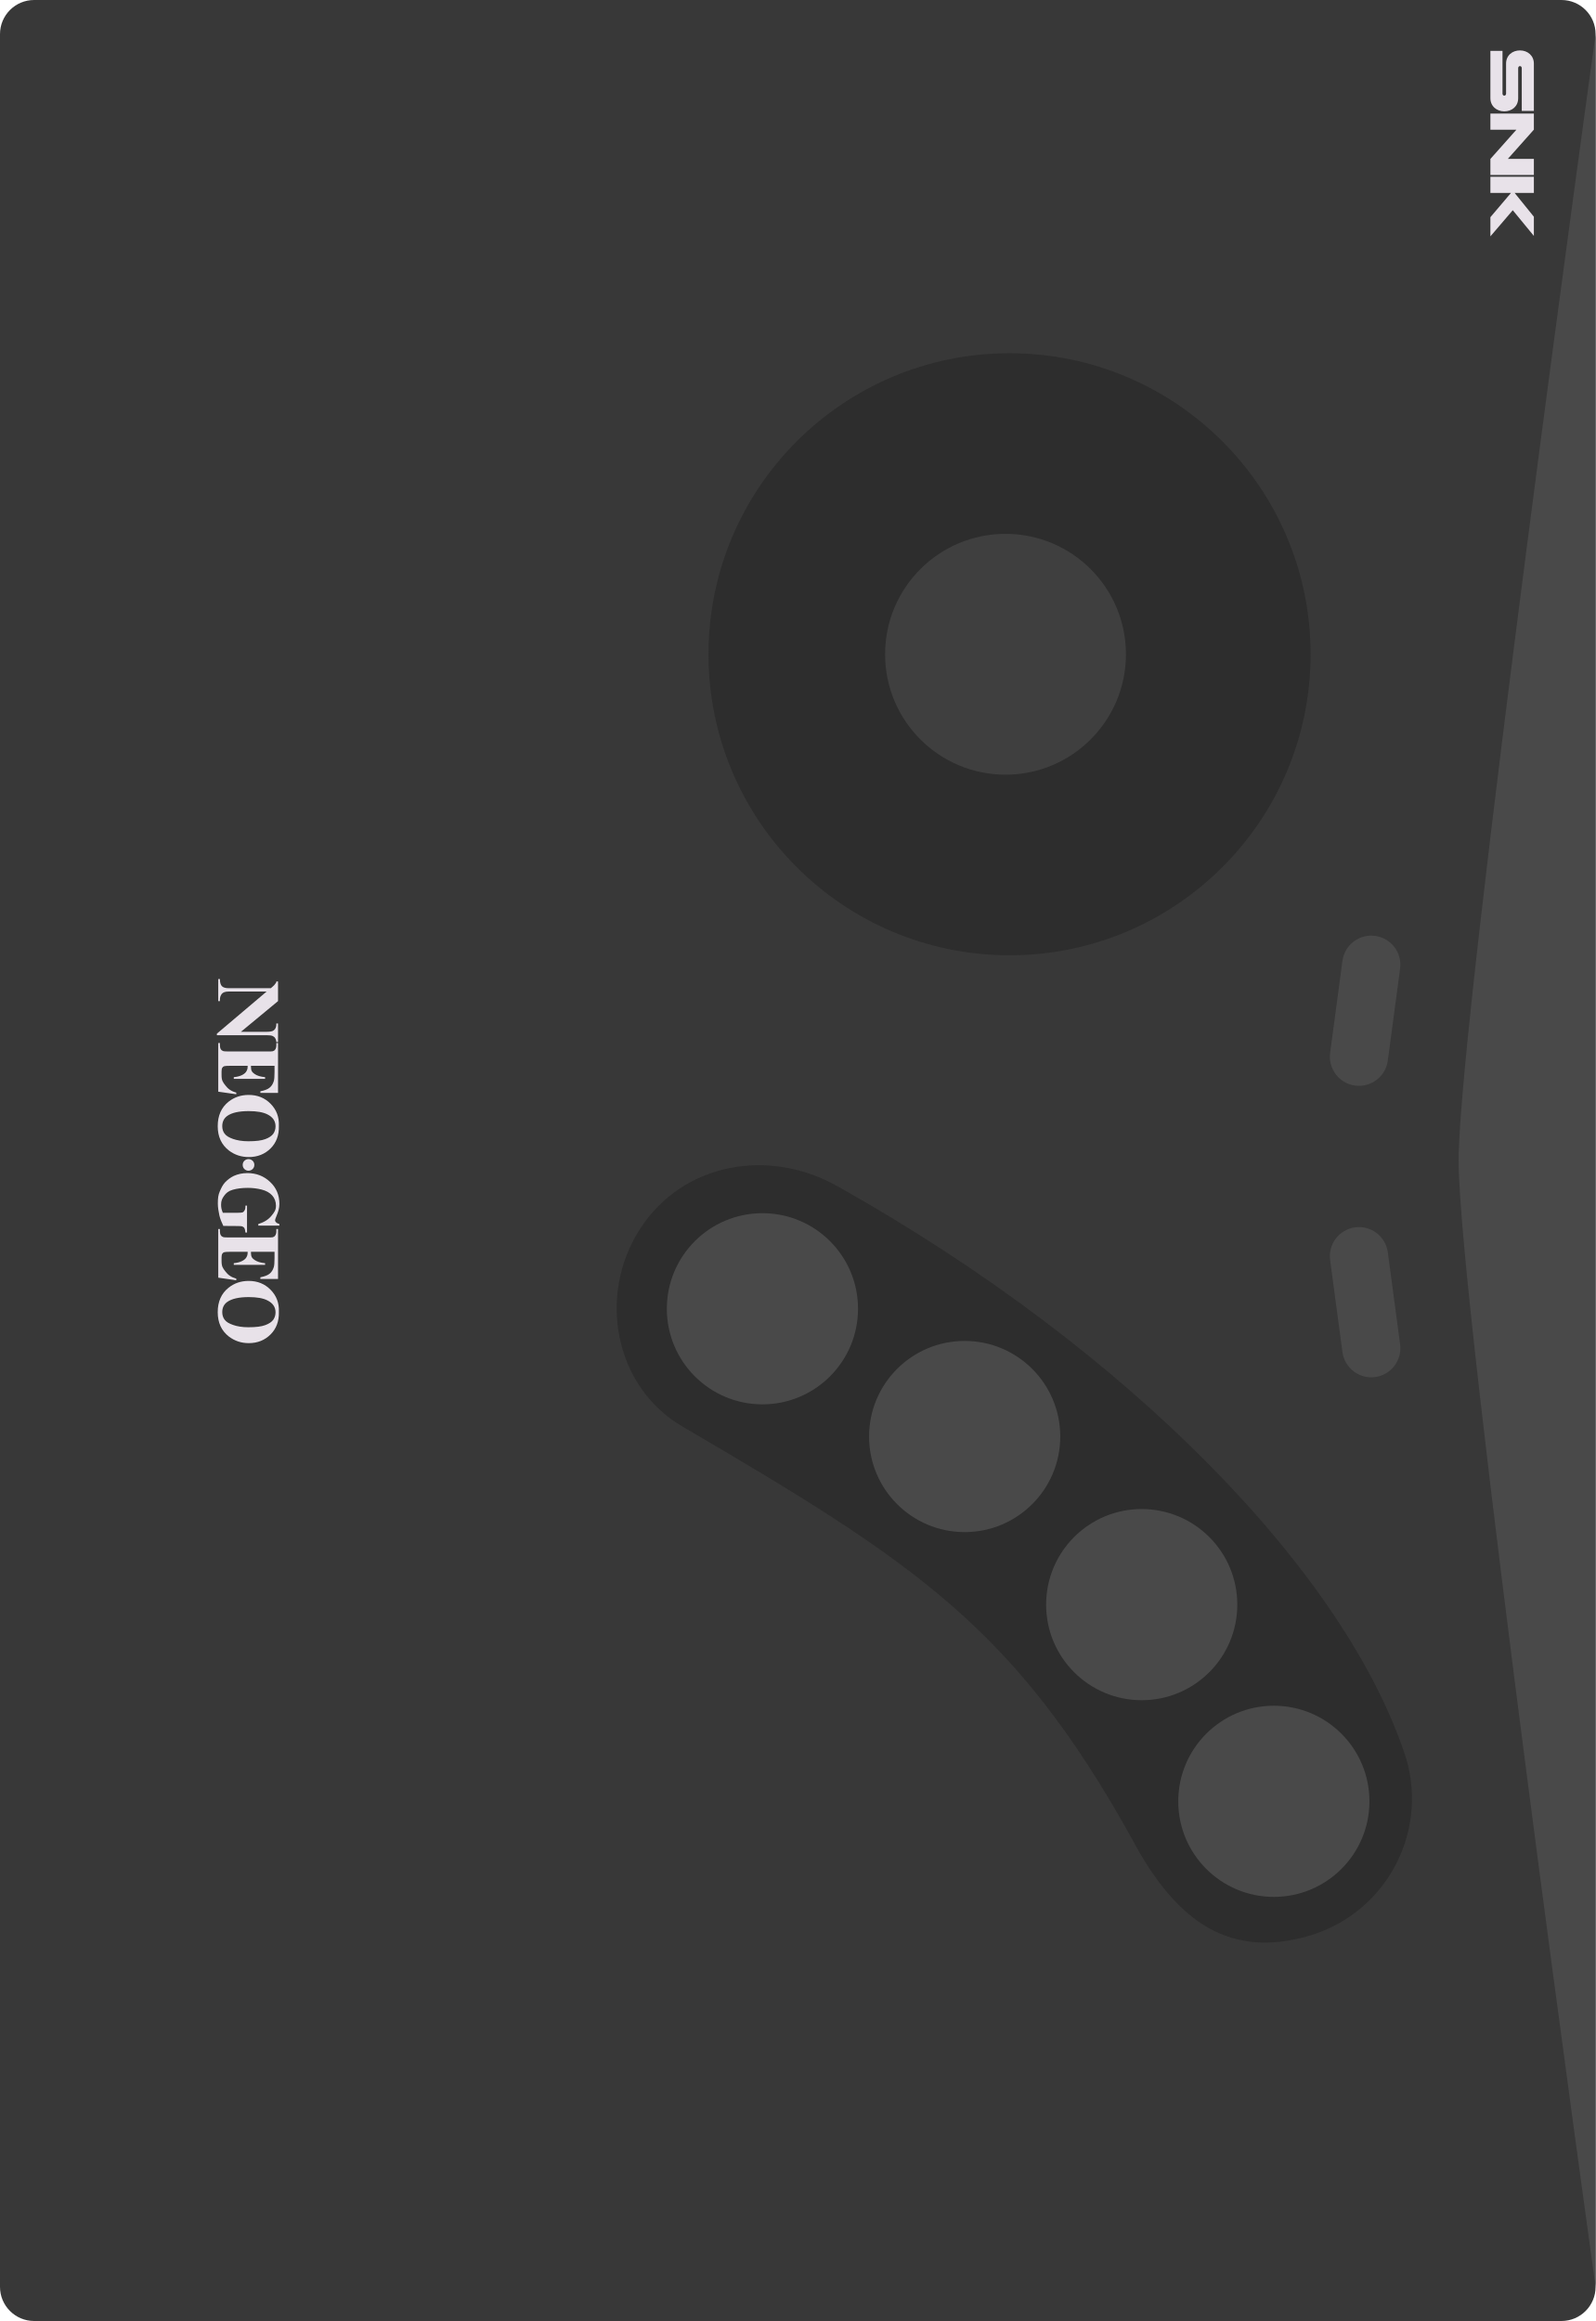
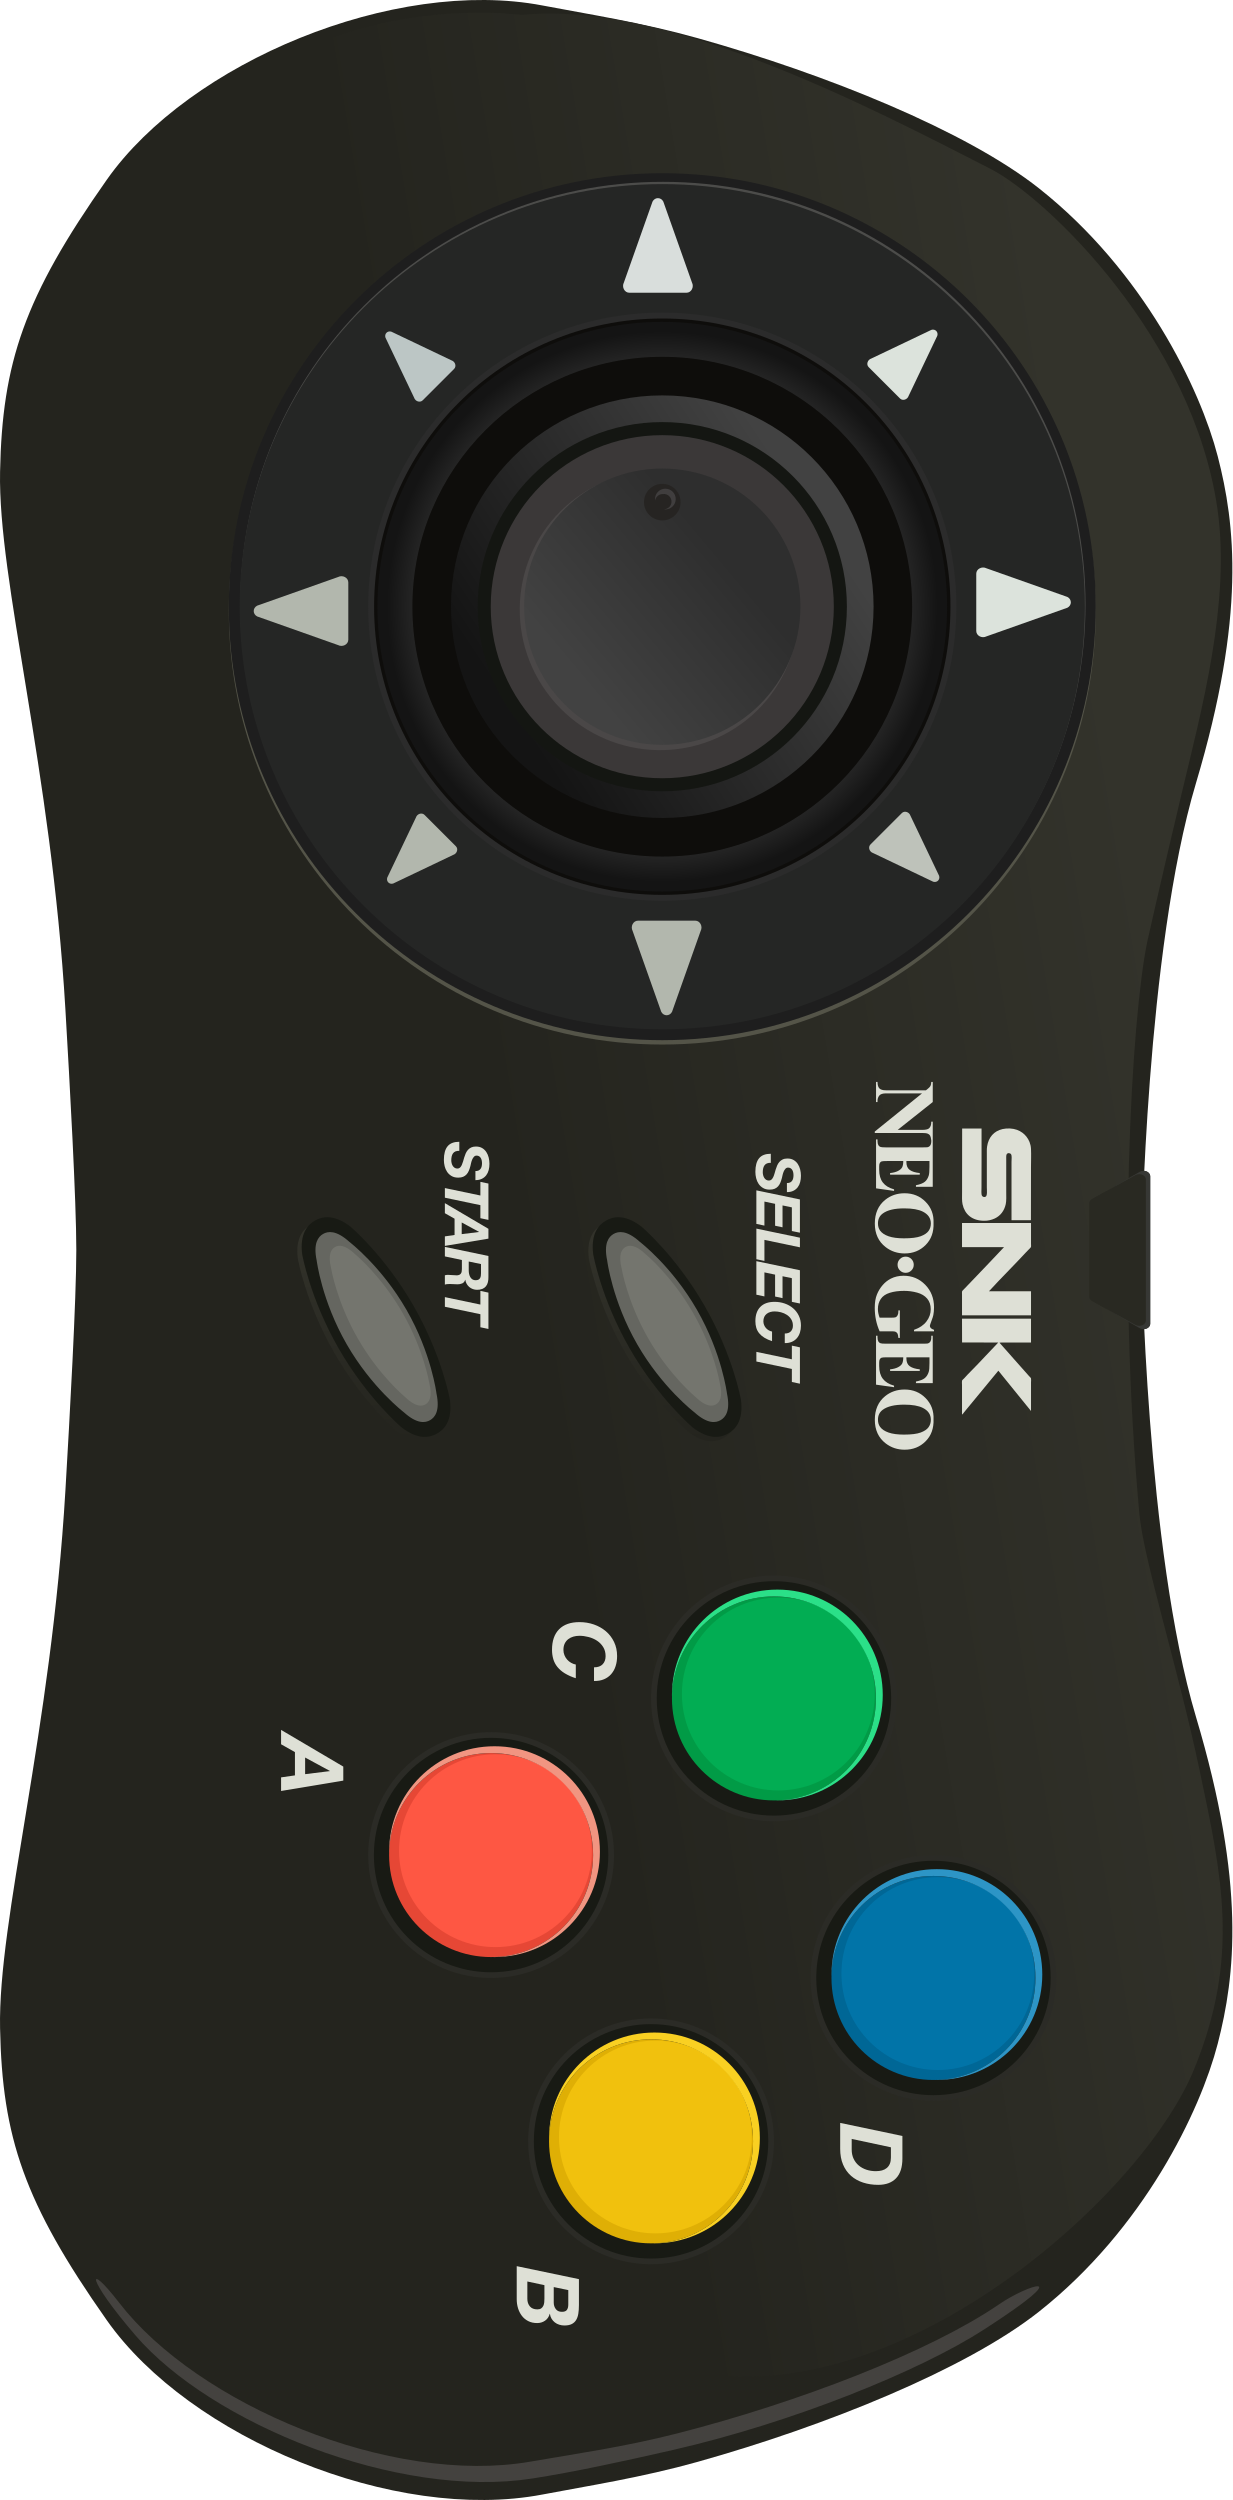
- <svg xmlns="http://www.w3.org/2000/svg" width="137.484" height="200">
-   <defs>
-     <clipPath id="a">
-       <path d="M0 345.409h237.442V0H0v345.409z" />
-     </clipPath>
-   </defs>
-   <g clip-path="url(#a)" transform="matrix(0.5790237,0,0,-0.5790237,-5.7902371e-5,200)">
-     <path fill="#383838" d="M5.08 0c-2.805 0-5.08 2.275-5.08 5.077v335.255c0 2.803 2.275 5.077 5.08 5.077h227.283c2.807 0 5.079-2.274 5.079-5.077V5.077c0-2.802-2.272-5.077-5.079-5.077H5.08z" />
-     <path fill="#2d2d2d" d="M150.231 203.244c-24.741 0-44.799 20.057-44.799 44.799 0 24.744 20.058 44.799 44.799 44.799 24.743 0 44.801-20.055 44.801-44.799 0-24.742-20.058-44.799-44.801-44.799" />
-     <path fill="#3f3f3f" d="M149.633 230.121c-9.898 0-17.92 8.025-17.92 17.922s8.022 17.918 17.92 17.918c9.897 0 17.92-8.021 17.92-17.918 0-9.897-8.023-17.922-17.92-17.922" />
-     <path fill="#2d2d2d" d="M168.381 71.88c6.902-13.08 15.031-17.825 26.328-14.581 11.295 3.245 17.824 15.032 14.578 26.328-8.804 27.479-41.172 60.853-84.576 85.198-10.21 5.825-23.037 3.599-29.437-6.259-6.399-9.861-3.88-23.498 6.262-29.439 34.546-20.228 49.407-29.864 66.845-61.247" />
-     <path fill="#494949" d="M113.459 136.416c-7.857 0-14.225 6.369-14.225 14.226 0 7.857 6.368 14.221 14.225 14.221 7.854 0 14.224-6.364 14.224-14.221s-6.37-14.226-14.224-14.226m30.094-19.012c-7.857 0-14.224 6.365-14.224 14.223 0 7.856 6.367 14.225 14.224 14.225s14.225-6.369 14.225-14.225c0-7.858-6.368-14.223-14.225-14.223m26.346-25.018c-7.857 0-14.224 6.369-14.224 14.222 0 7.857 6.367 14.226 14.224 14.226 7.855 0 14.225-6.369 14.225-14.226 0-7.853-6.37-14.222-14.225-14.222m19.664-29.271c-7.856 0-14.224 6.365-14.224 14.223 0 7.856 6.368 14.225 14.224 14.225 7.857 0 14.225-6.369 14.225-14.225 0-7.858-6.368-14.223-14.225-14.223m10.207 139.297c.316 2.373 2.494 4.037 4.867 3.719 2.37-.32 4.035-2.497 3.716-4.865l-1.83-13.691c-.319-2.372-2.497-4.037-4.867-3.723-2.37.32-4.034 2.498-3.718 4.87l1.832 13.69zm0-58.215c.316-2.368 2.494-4.032 4.867-3.719 2.37.32 4.035 2.497 3.716 4.869l-1.83 13.692c-.319 2.367-2.497 4.036-4.867 3.718-2.37-.32-4.034-2.498-3.718-4.865l1.832-13.695z" />
-     <path fill="#e8e2e9" d="M221.789 328.506v-2.404h3.866l-3.866-4.347v-2.386h6.469v2.4h-3.869l3.869 4.346v2.391h-6.469zm0-9.406v-2.399h3.066l-3.066-3.613v-2.854l3.328 3.89 3.141-3.824v2.855l-2.866 3.546h2.866v2.399h-6.469zm4.667 9.804h1.802v7.003c.019 1.217-.928 2-2.068 2-1.141 0-2.09-.752-2.069-2v-4.436c0-.164-.117-.3-.266-.3-.148 0-.265.136-.265.3v6.369h-1.801v-7.001c-.022-1.222.925-2.001 2.066-2.001 1.143 0 2.09.748 2.068 2.001v4.435c0 .164.12.301.267.301.147 0 .266-.137.266-.301v-6.37zM41.575 163.018h-3.139v.23c.864.266 1.514.673 1.953 1.222.447.536.677.859.677 1.505 0 .611-.195 1.125-.564 1.531-.379.416-.895.699-1.563.872-.669.169-1.355.253-2.058.253-.852 0-1.598-.093-2.24-.279-.651-.186-.994-.486-1.293-.902-.298-.416-.447-.748-.447-1.32 0-.204.016-.407.06-.611.053-.212.113-.376.201-.593h2.27c.349 0 .579.022.685.062.096.049.192.141.272.279.086.138.133.31.133.514v.212h.237v-4.006h-.237c-.028.301-.071.51-.141.633-.063.124-.178.212-.334.279-.089.031-.291.049-.615.053l-2.199.017c-.245.523-.456 1.001-.589 1.572-.121.571-.227 1.165-.227 1.775 0 .784.061 1.279.29 1.793.227.522.437.97.807 1.368.378.389.799.699 1.266.929.609.274 1.275.424 2.032.424 1.336 0 2.461-.442 3.381-1.314.926-.863 1.382-1.961 1.382-3.279 0-.603-.166-1.143-.396-1.705-.166-.399-.246-.633-.246-.708 0-.111.044-.212.133-.31.088-.098.254-.185.509-.266v-.23zm-.571 14.789c-.009.774-.405 1.355-1.195 1.752-.642.332-1.582.496-2.795.496-1.452 0-2.541-.234-3.227-.739-.482-.363-.713-.872-.713-1.509h-.674v.009c0 1.562.535 2.775 1.608 3.634.844.672 1.844 1.013 3.006 1.013 1.301 0 2.39-.438 3.251-1.314.872-.881 1.284-1.966 1.233-3.254v-.088h-.494zm0-.018v.018h.494c.033-1.342-.379-2.452-1.224-3.298-.87-.863-1.953-1.292-3.251-1.292-1.119 0-2.094.322-2.947.965-1.115.858-1.676 2.063-1.676 3.625h.674c0-.43.124-.806.336-1.089.264-.368.694-.602 1.282-.81.58-.2 1.328-.341 2.269-.341 1.124 0 1.961.106 2.514.318.562.204.949.475 1.186.788.228.328.343.704.343 1.116m-.15 9.007h-3.508v-.177c0-.562.177-.783.537-1.035.353-.253.87-.412 1.566-.479v-.251h-4.659v.251c.511.049.923.16 1.248.324.326.173.545.367.651.589.112.216.166.358.166.778h-2.609c-.492 0-.792-.021-.897-.062-.115-.045-.204-.115-.274-.23-.069-.115-.104-.292-.104-.553v-.531c0-.819.192-1.059.579-1.554.379-.496.82-.837 1.61-1.057v-.245l-2.681.381v7.242h.246v-.301c0-.252.042-.465.131-.62.061-.115.168-.203.318-.261.104-.049.376-.075.823-.075h5.854c.396 0 .645.009.739.035.151.04.273.12.352.244.125.163.183.389.183.677v.301h.249v-7.427h-2.629v.243c.642.128 1.099.301 1.379.54.283.226.484.545.617.965.08.248.113.704.113 1.377v.911zm.519 9.628l-5.521-4.568h3.826c.534 0 .894.07 1.08.234.255.222.379.482.367 1.005h.248v-2.762h-.248c-.041.39-.112.456-.184.584-.079.138-.201.243-.376.32-.168.074-.466.114-.887.114h-7.403v.23l7.403 6.268h-5.653c-.51 0-.851-.124-1.037-.367-.176-.244-.263-.523-.263-.837v-.221h-.247v3.288h.247c0-.509.103-.862.298-1.066.193-.195.527-.301 1.002-.301h6.276l.236.203c.238.195.387.368.467.514.07.155.115.017.121.292h.248v-2.93zm-.369-46.295c-.009.77-.405 1.35-1.195 1.748-.642.336-1.582.5-2.795.5-1.452 0-2.541-.239-3.227-.744-.482-.358-.713-.871-.713-1.504h-.674v.008c0 1.562.535 2.775 1.608 3.63.844.677 1.844 1.018 3.006 1.018 1.301 0 2.39-.438 3.251-1.319.872-.876 1.284-1.961 1.233-3.249v-.088h-.494zm0-.018v.018h.494c.033-1.346-.379-2.453-1.224-3.298-.87-.872-1.953-1.306-3.251-1.306-1.119 0-2.094.328-2.947.969-1.115.864-1.676 2.068-1.676 3.635h.674c0-.435.124-.807.336-1.094.264-.367.694-.601 1.282-.805.58-.205 1.328-.341 2.269-.341 1.124 0 1.961.106 2.514.318.562.204.949.47 1.186.788.228.327.343.699.343 1.116" />
-     <path fill="#e8e2e9" d="M40.854 159.118h-3.508v-.177c0-.566.177-.783.537-1.036.353-.252.87-.416 1.566-.482v-.252h-4.659v.252c.511.049.923.164 1.248.328.326.168.545.367.651.584.112.221.166.358.166.783h-2.609c-.492 0-.792-.026-.897-.066-.115-.04-.204-.111-.274-.226-.069-.115-.104-.297-.104-.553v-.531c0-.824.192-1.059.579-1.559.379-.496.82-.836 1.61-1.057v-.243l-2.681.384v7.237h.246v-.301c0-.252.042-.46.131-.619.061-.115.168-.204.318-.262.104-.049.376-.07.823-.07h5.854c.396 0 .645.009.739.031.151.039.273.123.352.248.125.158.183.389.183.672v.301h.249v-7.427h-2.629v.248c.642.128 1.099.301 1.379.535.283.231.484.545.617.97.08.243.113.699.113 1.377v.911z" />
-     <path fill="#e8e2e9" fill-rule="evenodd" d="M37.848 172.074v-.049c0-.465-.396-.841-.869-.841-.475 0-.861.376-.861.841v.049c0 .465.386.837.861.837.473 0 .869-.372.869-.837" />
-     <path fill="#494949" d="M217.059 172.707c0-21.281 20.384-167.63 20.384-167.63v335.255s-20.384-146.795-20.384-167.625" />
+ <svg xmlns="http://www.w3.org/2000/svg" viewBox="0 0 167.523 339.845">
+   <path d="M73.742 339.1c6.126-1.171 13.458-2.298 21.096-4.441 17.466-4.9 36.53-12.604 46.419-20.433 14.214-11.252 21.913-27.243 24.282-36.423 2.369-9.18 3.85-21.617-2.961-44.418s-7.403-63.463-7.403-63.463.592-40.662 7.403-63.463 5.33-35.238 2.961-44.418-10.068-25.17-24.282-36.423c-9.889-7.829-28.953-15.534-46.419-20.433C87.2 3.043 79.868 1.915 73.742.744c-20.136-3.85-47.971 7.699-59.224 23.689S.305 49.308.009 64.114s6.953 40.317 8.884 73.141c.592 10.068 1.481 25.95 1.481 32.667s-.888 22.599-1.481 32.667C6.962 235.413-.287 260.924.009 275.73s3.257 23.689 14.51 39.68c11.252 15.991 39.087 27.539 59.223 23.69z" fill="#24241e" />
+   <linearGradient id="a" gradientUnits="userSpaceOnUse" x1="78.078" y1="108.133" x2="93.533" y2="199.629" gradientTransform="rotate(90 98.795 169.922)">
+     <stop offset="0" stop-color="#33332b" />
+     <stop offset="1" stop-color="#24241e" />
+   </linearGradient>
+   <path d="M155.964 127.977s1.766-7.906 4.738-20.407c2.6-10.939 6.602-25.648 4.803-38.323-3.306-23.284-23.207-42.375-30.861-46.293-16.583-8.489-44.108-22.9-63.708-20.926-.345.035-47.477-6.974-57.885 44.22s24.184 85.688 36.856 127.813c8.404 27.935-3.453 78.884 3.79 110.754 3.078 13.546 24.299 38.016 47.288 38.257 26.264.275 54.721-25.699 61.297-41.681 6.317-15.352 3.82-26.351.791-40.732-2.947-13.99-7.62-28.627-8.189-34.857-3.061-33.505-1.09-67.374 1.08-77.825z" fill="url(#a)" />
+   <circle cx="90.029" cy="83.066" r="58.927" fill="#545448" />
+   <circle cx="90.029" cy="82.473" r="58.927" fill="#1e1e1e" />
+   <circle cx="90.115" cy="82.164" r="57.447" fill="#4c4c4a" />
+   <circle cx="90.029" cy="82.473" r="57.447" fill="#252625" />
+   <circle cx="90.029" cy="82.473" r="39.976" fill="#2b2b2b" />
+   <circle cx="90.029" cy="82.473" r="39.176" fill="#0e0d0b" />
+   <radialGradient id="b" cx="11.346" cy="178.688" r="38.717" gradientTransform="rotate(90 98.795 169.922)" gradientUnits="userSpaceOnUse">
+     <stop offset=".709" stop-color="#424242" />
+     <stop offset=".966" stop-color="#141414" />
+   </radialGradient>
+   <path d="M128.745 82.473c0-21.383-17.334-38.717-38.717-38.717S51.311 61.09 51.311 82.473s17.334 38.717 38.717 38.717 38.717-17.334 38.717-38.717zm-72.687 0c0-18.761 15.209-33.97 33.97-33.97s33.97 15.209 33.97 33.97-15.209 33.97-33.97 33.97-33.97-15.208-33.97-33.97z" fill="url(#b)" />
+   <linearGradient id="c" gradientUnits="userSpaceOnUse" x1="-3.653" y1="156.116" x2="26.255" y2="201.126" gradientTransform="rotate(90 98.795 169.922)">
+     <stop offset=".054" stop-color="#424242" />
+     <stop offset=".966" stop-color="#141414" />
+   </linearGradient>
+   <circle cx="90.029" cy="82.473" r="28.723" fill="url(#c)" />
+   <circle cx="90.029" cy="82.473" r="25.096" fill="#141612" />
+   <circle cx="90.029" cy="82.473" r="23.319" fill="#3b3838" />
+   <ellipse transform="rotate(-38.765 89.596 83)" cx="89.599" cy="83" rx="18.889" ry="19.03" fill="#4a4747" />
+   <linearGradient id="d" gradientUnits="userSpaceOnUse" x1="20.919" y1="190.107" x2="4.534" y2="170.563" gradientTransform="rotate(90 98.795 169.922)">
+     <stop offset="0" stop-color="#424242" />
+     <stop offset="1" stop-color="#2e2e2e" />
+   </linearGradient>
+   <circle cx="90.029" cy="82.473" r="18.781" fill="url(#d)" />
+   <circle cx="90.029" cy="68.26" r="2.488" fill="#262422" />
+   <path d="M90.084 67.162a1.04 1.04 0 1 1 .183 2.067c.06.008.12.018.182.018a1.407 1.407 0 1 0-1.407-1.407c0 .062.01.122.018.182a1.04 1.04 0 0 1 1.024-.86z" fill="#403e3e" />
+   <path d="M145.101 82.613l-10.992 3.891c-.622.325-1.399-.081-1.399-.732V77.99c0-.651.777-1.057 1.399-.732l10.992 3.891c.622.325.622 1.139 0 1.464z" fill="#dce3dc" />
+   <path d="M89.889 137.545l-3.891-10.992c-.325-.622.081-1.399.732-1.399h7.783c.651 0 1.057.777.732 1.399l-3.891 10.992c-.326.622-1.14.622-1.465 0zM34.957 82.333l10.992-3.891c.622-.325 1.399.081 1.399.732v7.783c0 .651-.777 1.057-1.399.732l-10.992-3.891c-.622-.326-.622-1.139 0-1.465z" fill="#b2b7ad" />
+   <path d="M90.169 27.402l3.891 10.992c.325.622-.081 1.399-.732 1.399h-7.783c-.651 0-1.057-.777-.732-1.399l3.891-10.992c.326-.622 1.139-.622 1.465 0z" fill="#d9dedc" />
+   <path d="M127.415 45.645l-3.895 8.163c-.163.52-.812.723-1.169.366l-4.269-4.269c-.357-.357-.154-1.006.366-1.169l8.163-3.895c.521-.162.967.284.804.804z" fill="#dce3dc" />
+   <path d="M126.857 119.86l-8.163-3.895c-.52-.163-.723-.812-.366-1.169l4.269-4.269c.357-.357 1.006-.154 1.169.366l3.895 8.163c.162.52-.284.966-.804.804z" fill="#bec2ba" />
+   <path d="M52.642 119.302l3.895-8.163c.163-.52.812-.723 1.169-.366l4.269 4.269c.357.357.154 1.006-.366 1.169l-8.163 3.895c-.52.162-.966-.284-.804-.804z" fill="#b2b7ad" />
+   <path d="M53.2 45.087l8.163 3.895c.52.163.723.812.366 1.169L57.46 54.42c-.357.357-1.006.154-1.169-.366l-3.895-8.163c-.162-.521.285-.967.804-.804z" fill="#bcc6c5" />
+   <linearGradient id="e" gradientUnits="userSpaceOnUse" x1="94.929" y1="178.626" x2="124.794" y2="178.626" gradientTransform="rotate(90 98.795 169.922)">
+     <stop offset="0" stop-color="#33332b" />
+     <stop offset="1" stop-color="#24241e" />
+   </linearGradient>
+   <path d="M85.012 183.908c3.923 6.827 8.574 10.746 8.574 10.746 2.276 1.736 3.856 1.358 4.818.805.962-.553 2.085-1.728 1.731-4.568 0 0-1.043-5.992-4.966-12.819-3.923-6.827-8.574-10.746-8.574-10.746-2.276-1.736-3.856-1.358-4.818-.805-.962.553-2.085 1.728-1.731 4.568 0-.001 1.043 5.992 4.966 12.819z" fill="url(#e)" />
+   <path d="M85.604 183.315c3.923 6.827 8.574 10.746 8.574 10.746 2.276 1.736 3.856 1.358 4.818.805.962-.553 2.085-1.728 1.731-4.568 0 0-1.043-5.992-4.966-12.819-3.923-6.827-8.574-10.746-8.574-10.746-2.276-1.736-3.856-1.358-4.818-.805s-2.085 1.728-1.731 4.568c0 0 1.043 5.992 4.966 12.819z" fill="#181a14" />
+   <linearGradient id="f" gradientUnits="userSpaceOnUse" x1="94.929" y1="218.188" x2="124.794" y2="218.188" gradientTransform="rotate(90 98.795 169.922)">
+     <stop offset="0" stop-color="#33332b" />
+     <stop offset="1" stop-color="#24241e" />
+   </linearGradient>
+   <path d="M45.45 183.908c3.923 6.827 8.574 10.746 8.574 10.746 2.276 1.736 3.856 1.358 4.818.805.962-.553 2.085-1.728 1.731-4.568 0 0-1.043-5.992-4.966-12.819s-8.574-10.746-8.574-10.746c-2.276-1.736-3.856-1.358-4.818-.805-.962.553-2.085 1.728-1.731 4.568 0-.001 1.043 5.992 4.966 12.819z" fill="url(#f)" />
+   <path d="M46.042 183.315c3.923 6.827 8.574 10.746 8.574 10.746 2.276 1.736 3.856 1.358 4.818.805.962-.553 2.085-1.728 1.731-4.568 0 0-1.043-5.992-4.966-12.819-3.923-6.827-8.574-10.746-8.574-10.746-2.276-1.736-3.856-1.358-4.818-.805-.962.553-2.085 1.728-1.731 4.568 0 0 1.043 5.992 4.966 12.819z" fill="#181a14" />
+   <path d="M86.617 182.733c3.401 5.919 7.769 9.246 7.769 9.246 1.801 1.628 2.917 1.45 3.569 1.076.652-.375 1.368-1.249.868-3.625 0 0-.675-5.45-4.076-11.369s-7.769-9.246-7.769-9.246c-1.801-1.628-2.917-1.45-3.569-1.075s-1.368 1.249-.868 3.625c.001-.001.676 5.449 4.076 11.368z" fill="#656660" />
+   <path d="M88.134 181.962c2.874 5.002 6.386 7.917 6.386 7.917 1.459 1.412 2.313 1.313 2.8 1.033.488-.28 1.003-.968.518-2.939 0 0-.75-4.502-3.624-9.504s-6.386-7.917-6.386-7.917c-1.459-1.412-2.313-1.313-2.8-1.033-.488.28-1.003.968-.518 2.939 0 0 .75 4.502 3.624 9.504z" fill="#74756e" />
+   <path d="M47.128 182.733c3.401 5.919 7.769 9.246 7.769 9.246 1.801 1.628 2.917 1.45 3.569 1.076.652-.375 1.368-1.249.868-3.625 0 0-.675-5.45-4.076-11.369s-7.769-9.246-7.769-9.246c-1.801-1.628-2.917-1.45-3.569-1.075-.652.375-1.368 1.249-.868 3.625 0-.001.675 5.449 4.076 11.368z" fill="#656660" />
+   <path d="M48.644 181.962c2.874 5.002 6.386 7.917 6.386 7.917 1.459 1.412 2.313 1.313 2.8 1.033.488-.28 1.003-.968.518-2.939 0 0-.75-4.502-3.624-9.504s-6.386-7.917-6.386-7.917c-1.459-1.412-2.313-1.313-2.8-1.033-.488.28-1.003.968-.518 2.939.001 0 .751 4.502 3.624 9.504z" fill="#74756e" />
+   <circle cx="105.21" cy="230.878" r="16.707" fill="#2b2b26" />
+   <circle cx="105.21" cy="230.878" r="15.935" fill="#181a14" />
+   <circle cx="105.21" cy="230.878" r="13.866" fill="#019b46" />
+   <circle cx="126.895" cy="268.88" r="13.866" fill="#0270a1" />
+   <circle cx="88.503" cy="291.089" r="13.866" fill="#f0c20c" />
+   <circle cx="66.76" cy="252.173" r="13.866" fill="#fb5341" />
+   <circle cx="105.802" cy="230.285" r="13.104" fill="#02ad53" />
+   <path d="M105.21 217.011c7.658 0 13.866 6.208 13.866 13.866 0 7.581-6.084 13.737-13.635 13.86.077.001.153.006.231.006 7.913 0 14.328-6.415 14.328-14.328 0-7.913-6.415-14.328-14.328-14.328-7.913 0-14.328 6.415-14.328 14.328 0 .077.005.154.006.231.124-7.55 6.279-13.635 13.86-13.635z" fill="#2be088" />
+   <circle cx="126.895" cy="268.88" r="16.707" fill="#2b2b26" />
+   <circle cx="126.895" cy="268.88" r="15.935" fill="#181a14" />
+   <circle cx="126.895" cy="268.88" r="13.866" fill="#006796" />
+   <circle cx="127.488" cy="268.287" r="13.104" fill="#0174a8" />
+   <path d="M126.895 255.013c7.658 0 13.866 6.208 13.866 13.866 0 7.581-6.084 13.737-13.635 13.86.077.001.153.006.231.006 7.913 0 14.328-6.415 14.328-14.328 0-7.913-6.415-14.328-14.328-14.328-7.913 0-14.328 6.415-14.328 14.328 0 .077.005.154.006.231.124-7.55 6.28-13.635 13.86-13.635z" fill="#2d95c6" />
+   <circle cx="88.503" cy="291.089" r="16.707" fill="#2b2b26" />
+   <circle cx="88.503" cy="291.089" r="15.935" fill="#181a14" />
+   <circle cx="88.503" cy="291.089" r="13.866" fill="#dfaf05" />
+   <circle cx="89.095" cy="290.496" r="13.104" fill="#f1c10d" />
+   <path d="M88.503 277.222c7.658 0 13.866 6.208 13.866 13.866 0 7.581-6.084 13.737-13.635 13.86.077.001.153.006.231.006 7.913 0 14.328-6.415 14.328-14.328 0-7.913-6.415-14.328-14.328-14.328-7.913 0-14.328 6.415-14.328 14.328 0 .077.005.154.006.231.124-7.551 6.28-13.635 13.86-13.635z" fill="#f9d022" />
+   <circle cx="66.76" cy="252.173" r="16.707" fill="#2b2b26" />
+   <circle cx="66.76" cy="252.173" r="15.935" fill="#181a14" />
+   <circle cx="66.76" cy="252.173" r="13.866" fill="#e64735" />
+   <circle cx="67.352" cy="251.581" r="13.104" fill="#fe5743" />
+   <path d="M66.76 238.307c7.658 0 13.866 6.208 13.866 13.866 0 7.581-6.084 13.737-13.635 13.86.077.001.153.006.231.006 7.913 0 14.328-6.415 14.328-14.328 0-7.913-6.415-14.328-14.328-14.328-7.913 0-14.328 6.415-14.328 14.328 0 .077.005.154.006.231.123-7.551 6.279-13.635 13.86-13.635z" fill="#f19581" />
+   <g fill-rule="evenodd" clip-rule="evenodd" fill="#dee0d6">
+     <path d="M140.142 165.874h-2.639v-7.926c0-.372.073-.83-.065-1.044-.105-.166-.446-.222-.586-.009-.095.141-.067.522-.067.802v4.325c0 .569.036 1.196-.065 1.66-.2.927-.736 1.6-1.5 1.958a3.3 3.3 0 0 1-1.428.308c-1.63 0-2.645-.868-2.944-2.238-.103-.469-.066-1.073-.066-1.669 0-2.87.017-5.744.01-8.633h2.638v4.605c0 1.048-.008 2.304-.008 3.45 0 .322-.054.865.065 1.083a.375.375 0 0 0 .465.147c.302-.122.196-.872.196-1.314v-4.466c0-.368-.015-.738.037-1.07.188-1.243.929-2.091 2.096-2.359.637-.146 1.396-.101 1.959.101.555.2.995.546 1.294.932.317.405.584.958.617 1.65.038.808 0 1.626 0 2.433.002 2.41-.019 4.83-.009 7.274zM140.153 166.266v2.816c0 .133.027.306 0 .419-.024.09-.276.316-.345.392-.125.138-.259.257-.364.374-1.63 1.766-3.425 3.531-5.006 5.266h5.716v3.272h-9.379v-2.825c0-.131-.021-.284 0-.401.02-.117.232-.29.335-.402.351-.382.743-.771 1.081-1.128 1.433-1.509 2.914-3.028 4.298-4.519h-5.714v-3.275h9.349c.012 0 .026 0 .029.011zM140.153 179.272v3.226c-1.423.003-2.862-.008-4.271.009-.004.046.06.099.103.149 1.281 1.478 2.605 2.922 3.907 4.411.077.087.241.226.261.306.034.144 0 .37 0 .559v3.851c-.041.02-.051-.037-.066-.055-1.466-1.768-2.906-3.623-4.373-5.398-1.541 1.863-3.082 3.752-4.634 5.62-.099.122-.179.262-.306.354v-4.036c0-.195-.034-.415 0-.568.02-.107.207-.237.298-.337.299-.332.617-.674.924-.977 1.266-1.27 2.477-2.62 3.701-3.881-1.624-.018-3.279-.006-4.915-.009 0-1.079.006-2.168-.008-3.235h9.349c.013.001.027.001.03.011z" />
+   </g>
+   <g>
+     <path d="M124.213 171.929c0-.306-.107-.567-.322-.782a1.061 1.061 0 0 0-.781-.322c-.302 0-.56.107-.775.322a1.066 1.066 0 0 0-.322.782c0 .302.107.56.322.774.215.215.473.322.775.322.306 0 .567-.107.781-.322a1.05 1.05 0 0 0 .322-.774zm2.691 21c.045-1.136-.313-2.094-1.076-2.872-.763-.779-1.715-1.168-2.858-1.168-1.018 0-1.898.299-2.64.898-.939.757-1.408 1.83-1.408 3.216 0 1.382.492 2.452 1.476 3.21.742.572 1.601.858 2.578.858 1.143 0 2.095-.383 2.855-1.151.761-.767 1.119-1.763 1.073-2.991zm-6.11 1.81c-.532-.185-.919-.444-1.161-.777-.189-.261-.284-.586-.284-.975 0-.579.219-1.029.658-1.35.628-.461 1.599-.692 2.911-.692 1.105 0 1.952.149 2.542.448.719.367 1.079.902 1.079 1.605 0 .382-.104.719-.312 1.013-.208.293-.565.534-1.07.723-.505.189-1.267.284-2.284.284-.854-.001-1.547-.094-2.079-.279zm1.528-12.863v-3.745h-.2v.198a.967.967 0 0 1-.109.473.577.577 0 0 1-.243.258c-.09.042-.288.062-.593.062h-1.604a3.936 3.936 0 0 1-.173-.597 2.816 2.816 0 0 1-.06-.569c0-.532.131-.991.392-1.378.261-.387.67-.666 1.226-.84.556-.174 1.204-.26 1.942-.26.609 0 1.203.08 1.783.239.579.159 1.03.43 1.354.813.324.383.486.862.486 1.438 0 .603-.193 1.158-.579 1.665-.386.508-.951.889-1.693 1.143v.2h2.718v-.2c-.219-.076-.367-.159-.446-.25a.441.441 0 0 1-.118-.296c0-.068.071-.289.213-.663.142-.374.229-.643.259-.81.061-.307.091-.652.091-1.035 0-1.236-.399-2.261-1.197-3.077-.798-.815-1.775-1.223-2.932-1.223-.646 0-1.231.132-1.753.398a3.713 3.713 0 0 0-1.092.866 4.56 4.56 0 0 0-.783 1.278c-.198.483-.298 1.09-.298 1.82 0 .572.055 1.123.166 1.655.111.532.276 1.044.494 1.536h1.604c.283 0 .46.017.533.051.137.06.236.146.295.257.059.112.098.309.118.592h.199zm4.582-15.628c.045-1.137-.313-2.094-1.076-2.872-.763-.779-1.715-1.167-2.858-1.167-1.018 0-1.898.299-2.64.898-.939.757-1.408 1.829-1.408 3.216 0 1.383.492 2.453 1.476 3.21.742.572 1.601.858 2.578.858 1.143 0 2.095-.384 2.855-1.151.761-.767 1.119-1.765 1.073-2.992zm-6.11 1.81c-.532-.185-.919-.444-1.161-.777-.189-.261-.284-.586-.284-.975 0-.579.219-1.029.658-1.35.628-.462 1.599-.692 2.911-.692 1.105 0 1.952.149 2.542.448.719.367 1.079.902 1.079 1.605 0 .382-.104.719-.312 1.013-.208.293-.565.534-1.07.723-.505.189-1.267.284-2.284.284-.854-.001-1.547-.094-2.079-.279zm-.781 19.372c-.333-.433-.499-1.01-.499-1.728v-.46c0-.219.03-.379.091-.477a.471.471 0 0 1 .233-.202c.095-.036.354-.054.779-.054h2.17c0 .367-.049.647-.145.841-.097.193-.285.363-.566.509-.28.146-.641.241-1.08.287v.218h4.036v-.218c-.599-.061-1.051-.201-1.358-.42-.307-.22-.46-.574-.46-1.062v-.153h3.136v.791c0 .583-.034.981-.102 1.193-.114.363-.292.645-.535.844-.242.199-.642.353-1.2.463v.218h2.282v-6.446h-.2v.255c0 .249-.054.446-.16.589a.552.552 0 0 1-.31.21c-.08.019-.296.029-.648.029h-5.073c-.39 0-.631-.021-.722-.063a.511.511 0 0 1-.275-.227c-.08-.136-.12-.315-.12-.538v-.255h-.2v6.654l2.449.346v-.209c-.683-.19-1.19-.502-1.523-.935zm0-26.681c-.333-.433-.499-1.01-.499-1.729v-.46c0-.219.03-.378.091-.477a.476.476 0 0 1 .233-.202c.095-.036.354-.054.779-.054h2.17c0 .367-.049.648-.145.841-.097.193-.285.363-.566.509-.28.146-.641.241-1.08.287v.218h4.036v-.218c-.599-.061-1.051-.201-1.358-.421-.307-.22-.46-.574-.46-1.063v-.154h3.136v.791c0 .583-.034.981-.102 1.193-.114.364-.292.645-.535.844-.242.199-.642.353-1.2.463v.218h2.282v-8.858h-.2c.007.43-.099.736-.32.919-.164.133-.478.199-.943.199h-3.305l4.769-3.786v-2.731h-.2c-.008.235-.045.415-.11.54-.066.125-.203.269-.411.432l-.204.164h-5.438c-.415 0-.708-.083-.881-.25-.173-.167-.261-.462-.265-.886h-.2v2.736h.2v-.182c0-.261.079-.493.236-.696.157-.203.461-.304.91-.304h4.905l-6.423 5.19v.192h6.418c.366 0 .624.031.775.093a.655.655 0 0 1 .326.261c.067.112.121.33.163.655v.122c0 .249-.054.446-.16.589a.552.552 0 0 1-.31.21c-.08.019-.296.028-.648.028h-5.073c-.39 0-.631-.021-.722-.062a.516.516 0 0 1-.275-.227c-.08-.136-.12-.316-.12-.538v-.255h-.2v6.653l2.449.346v-.209c-.685-.187-1.192-.498-1.525-.931z" fill="#dee0d6" />
+   </g>
+   <g fill="#dee0d6">
+     <path d="M104.258 158.15a.78.78 0 0 0-.336.266 1.104 1.104 0 0 0-.178.414c-.036.16-.055.335-.055.522 0 .133.017.266.05.398s.083.253.149.36.152.196.257.266a.688.688 0 0 0 .382.104.49.49 0 0 0 .353-.133c.091-.089.17-.203.236-.344.066-.142.124-.302.174-.481s.103-.36.157-.543c.056-.188.122-.37.199-.547.077-.178.177-.336.299-.478.121-.141.271-.254.447-.34s.393-.128.647-.128c.331 0 .613.068.846.207.231.138.421.317.567.539.146.221.254.471.323.75s.104.563.104.85c0 .305-.034.591-.104.858a1.929 1.929 0 0 1-.336.705 1.649 1.649 0 0 1-.593.48c-.24.119-.531.179-.874.179v-1.235a.945.945 0 0 0 .418-.07.722.722 0 0 0 .278-.225c.071-.097.123-.211.153-.344a1.91 1.91 0 0 0 .008-.792c-.024-.124-.066-.236-.124-.336s-.134-.18-.228-.24a.632.632 0 0 0-.349-.091.464.464 0 0 0-.36.161 1.354 1.354 0 0 0-.241.39 2.775 2.775 0 0 0-.148.469l-.088.39c-.061.232-.131.445-.211.639s-.184.36-.311.502c-.128.141-.282.25-.465.327s-.406.116-.672.116c-.354 0-.654-.073-.903-.22s-.45-.335-.605-.564a2.366 2.366 0 0 1-.336-.774 3.707 3.707 0 0 1-.104-.854c0-.829.169-1.446.506-1.854.337-.406.868-.609 1.592-.609v1.236a1.163 1.163 0 0 0-.524.074zM108.739 167.569l-1.095-.224v-3.218l-1.269-.265v2.977l-1.011-.216v-2.977l-1.451-.307v3.267l-1.095-.232v-4.56l5.92 1.235v4.52zM108.739 169.559l-4.825-1.012v2.86l-1.095-.231v-4.162l5.92 1.235v1.31zM108.739 177.195l-1.095-.224v-3.218l-1.269-.265v2.977l-1.011-.216v-2.977l-1.451-.307v3.267l-1.095-.232v-4.56l5.92 1.235v4.52zM107.508 180.979c.186-.196.278-.452.278-.767 0-.332-.076-.621-.229-.866a1.912 1.912 0 0 0-.589-.605c-.24-.157-.508-.275-.804-.353s-.585-.116-.866-.116c-.205 0-.398.026-.581.079s-.344.133-.484.24a1.136 1.136 0 0 0-.336.415 1.363 1.363 0 0 0-.125.609c0 .177.032.344.096.501.063.158.149.297.257.419a1.506 1.506 0 0 0 .825.473v1.302a4.66 4.66 0 0 1-1.053-.469 2.766 2.766 0 0 1-.701-.605c-.18-.224-.31-.473-.39-.746s-.12-.57-.12-.891c0-.841.224-1.488.672-1.944.447-.456 1.095-.685 1.94-.685.48 0 .937.075 1.368.224.431.149.811.363 1.14.643s.59.619.783 1.021c.193.4.29.85.29 1.347 0 .343-.047.661-.141.954s-.233.546-.419.759a1.863 1.863 0 0 1-.688.493 2.336 2.336 0 0 1-.95.166v-1.302c.367-.001.642-.099.827-.296zM107.644 182.924l1.095.232v4.941l-1.095-.231v-1.774l-4.825-1.012v-1.311l4.825 1.012v-1.857z" />
+     <g>
+       <path d="M61.914 156.521a.78.78 0 0 0-.336.266 1.104 1.104 0 0 0-.178.414c-.036.16-.055.335-.055.522 0 .133.017.266.05.398s.083.253.149.36.152.196.257.266a.688.688 0 0 0 .382.104.49.49 0 0 0 .353-.133c.091-.089.17-.203.236-.344.066-.142.124-.302.174-.481s.103-.36.157-.543c.056-.188.122-.37.199-.547.077-.178.177-.336.299-.478.121-.141.271-.254.447-.34s.393-.128.647-.128c.331 0 .613.068.846.207.231.138.421.317.567.539.146.221.254.471.323.75s.104.563.104.85c0 .305-.034.591-.104.858a1.929 1.929 0 0 1-.336.705 1.649 1.649 0 0 1-.593.48c-.24.119-.531.179-.874.179v-1.235a.945.945 0 0 0 .418-.07.722.722 0 0 0 .278-.225c.071-.097.123-.211.153-.344a1.91 1.91 0 0 0 .008-.792c-.024-.124-.066-.236-.124-.336s-.134-.18-.228-.24a.632.632 0 0 0-.349-.091.464.464 0 0 0-.36.161 1.354 1.354 0 0 0-.241.39 2.775 2.775 0 0 0-.148.469l-.088.39c-.061.232-.131.445-.211.639s-.184.36-.311.502c-.128.141-.282.25-.465.327s-.406.116-.672.116c-.354 0-.654-.073-.903-.22s-.45-.335-.605-.564a2.366 2.366 0 0 1-.336-.774 3.707 3.707 0 0 1-.104-.854c0-.829.169-1.446.506-1.854.337-.406.868-.609 1.592-.609v1.236a1.177 1.177 0 0 0-.524.074zM65.301 160.658l1.095.232v4.941l-1.095-.231v-1.774l-4.825-1.012v-1.311l4.825 1.012v-1.857zM66.395 168.378l-5.92.986v-1.293l1.318-.19v-2.214l-1.318-.746v-1.368l5.92 3.49v1.335zm-3.632-.613l2.355-.29v-.017l-2.355-1.277v1.584zM66.395 173.568a2.86 2.86 0 0 1-.07.726 1.414 1.414 0 0 1-.266.56 1.21 1.21 0 0 1-.484.356 1.897 1.897 0 0 1-.73.124 1.638 1.638 0 0 1-1.056-.381c-.141-.122-.259-.266-.353-.432s-.154-.348-.183-.547h-.017c-.077.243-.211.406-.402.489a1.59 1.59 0 0 1-.643.124c-.132 0-.291-.007-.477-.021a7.306 7.306 0 0 0-.551-.021c-.133 0-.259.005-.378.017a1.215 1.215 0 0 0-.311.066v-1.269c.071-.017.14-.031.203-.042s.129-.017.195-.017c.198 0 .398.011.601.033s.402.033.602.033a.843.843 0 0 0 .352-.063.546.546 0 0 0 .22-.174.621.621 0 0 0 .112-.27c.02-.104.029-.221.029-.348v-1.228l-2.313-.489v-1.293l5.92 1.235v2.832zm-2.677-.879c0 .177.018.345.054.506.036.16.091.303.166.427a.883.883 0 0 0 .29.299.792.792 0 0 0 .427.111c.16 0 .289-.026.386-.078.097-.053.17-.123.22-.212s.083-.19.1-.307.024-.238.024-.365v-1.235l-1.666-.348v1.202zM65.301 175.483l1.095.232v4.941l-1.095-.231v-1.774l-4.825-1.012v-1.311l4.825 1.012v-1.857z" />
+     </g>
+   </g>
+   <g>
+     <path d="M46.666 242.052l-8.457 1.41v-1.849l1.884-.271v-3.163l-1.884-1.066v-1.954l8.457 4.987v1.906zm-5.188-.876l3.363-.415v-.023l-3.363-1.824v2.262zM81.927 226.233c.265-.28.396-.646.396-1.096 0-.474-.108-.887-.325-1.237a2.757 2.757 0 0 0-.841-.865c-.344-.225-.727-.393-1.149-.503s-.835-.166-1.237-.166c-.293 0-.569.037-.829.112-.261.075-.492.189-.693.344s-.361.352-.479.592c-.119.241-.178.531-.178.871 0 .253.045.491.136.717a2.078 2.078 0 0 0 .906 1.036c.205.118.419.197.64.237v1.859a6.68 6.68 0 0 1-1.504-.669 3.953 3.953 0 0 1-1.001-.865 3.063 3.063 0 0 1-.557-1.065 4.535 4.535 0 0 1-.172-1.273c0-1.201.319-2.126.959-2.778.64-.651 1.563-.977 2.772-.977.687 0 1.338.106 1.954.319.616.214 1.158.52 1.629.918.47.398.843.885 1.119 1.457s.414 1.214.414 1.925c0 .489-.066.943-.201 1.362a3.064 3.064 0 0 1-.598 1.084 2.657 2.657 0 0 1-.983.704c-.391.166-.843.245-1.356.237v-1.859c.521 0 .914-.14 1.178-.421zM122.671 293.416c0 1.192-.286 2.089-.858 2.689-.573.6-1.384.899-2.435.899-.734 0-1.417-.103-2.049-.308s-1.179-.512-1.641-.918a4.192 4.192 0 0 1-1.084-1.528c-.261-.611-.391-1.324-.391-2.138v-3.529l8.457 1.776v3.057zm-6.894-1.22c0 .474.087.895.261 1.262s.41.675.711.924c.3.248.647.438 1.042.568s.817.195 1.268.195c.308 0 .586-.033.835-.101s.464-.176.646-.326c.182-.149.321-.341.42-.574.099-.232.148-.515.148-.847V291.9l-5.33-1.138v1.434zM78.697 313.376c0 .426-.027.809-.083 1.148-.055.34-.156.628-.302.864a1.442 1.442 0 0 1-.604.545c-.257.127-.586.189-.988.189-.237 0-.469-.035-.693-.106a1.835 1.835 0 0 1-1.047-.811 1.653 1.653 0 0 1-.226-.669h-.023c-.11.403-.322.713-.634.93a1.846 1.846 0 0 1-1.084.326c-.458 0-.86-.089-1.208-.267s-.636-.417-.864-.717c-.229-.3-.403-.644-.521-1.03s-.178-.794-.178-1.22v-4.501l8.457 1.765v3.554zm-7.012-.9c0 .426.114.775.343 1.048.229.272.569.409 1.02.409.221 0 .395-.046.521-.137s.224-.207.29-.35c.067-.142.108-.3.125-.474.016-.174.023-.344.023-.509v-1.824l-2.321-.498v2.335zm3.589.533c0 .339.093.633.278.882s.464.373.835.373c.332 0 .559-.089.681-.267.123-.178.184-.416.184-.717v-1.966l-1.978-.414v2.109z" fill="#dee0d6" />
+   </g>
+   <path d="M148.66 169.922v6.64c0 .242.144.469.386.608l5.896 3.379c.151.087.331.133.515.133.498 0 .901-.332.901-.741v-20.036c0-.409-.404-.741-.901-.741-.184 0-.364.046-.515.133l-5.896 3.379c-.242.139-.386.366-.386.608v6.638z" fill="#2b2b24" />
+   <path d="M148.068 169.922v6.364c0 .232.144.45.386.583l5.896 3.238c.151.083.331.128.515.128.498 0 .901-.318.901-.71v-19.204c0-.392-.404-.71-.901-.71-.184 0-.364.045-.515.128l-5.896 3.238c-.242.133-.386.35-.386.583v6.362z" fill="#292922" />
+   <path d="M156.359 179.941v-20.036c0-.409-.404-.741-.901-.741-.184 0-.364.046-.515.133l-4.891 2.802 4.298-2.361c.151-.083.331-.128.515-.128.498 0 .901.318.901.71v19.204c0 .392-.404.71-.901.71-.184 0-.364-.044-.515-.128l-4.299-2.361 4.891 2.802c.151.087.331.133.515.133.499.002.902-.33.902-.739z" fill="#373835" />
+   <g>
+     <path d="M72.379 336.92c5.581-.873 12.261-2.306 19.219-3.904 15.912-3.654 33.28-10.584 42.289-16.423 12.949-8.392 5.686-5.93 1.987-3.391-9.497 6.517-27.337 13.378-43.829 17.598-7.211 1.845-14.134 2.816-19.919 3.825-19.012 3.315-45.295-7.815-55.919-21.587-4.498-5.83-4.551-3.435 2.218 4.439 10.251 11.925 35.609 22.314 53.954 19.443z" fill="#44423f" />
  </g>
</svg>
